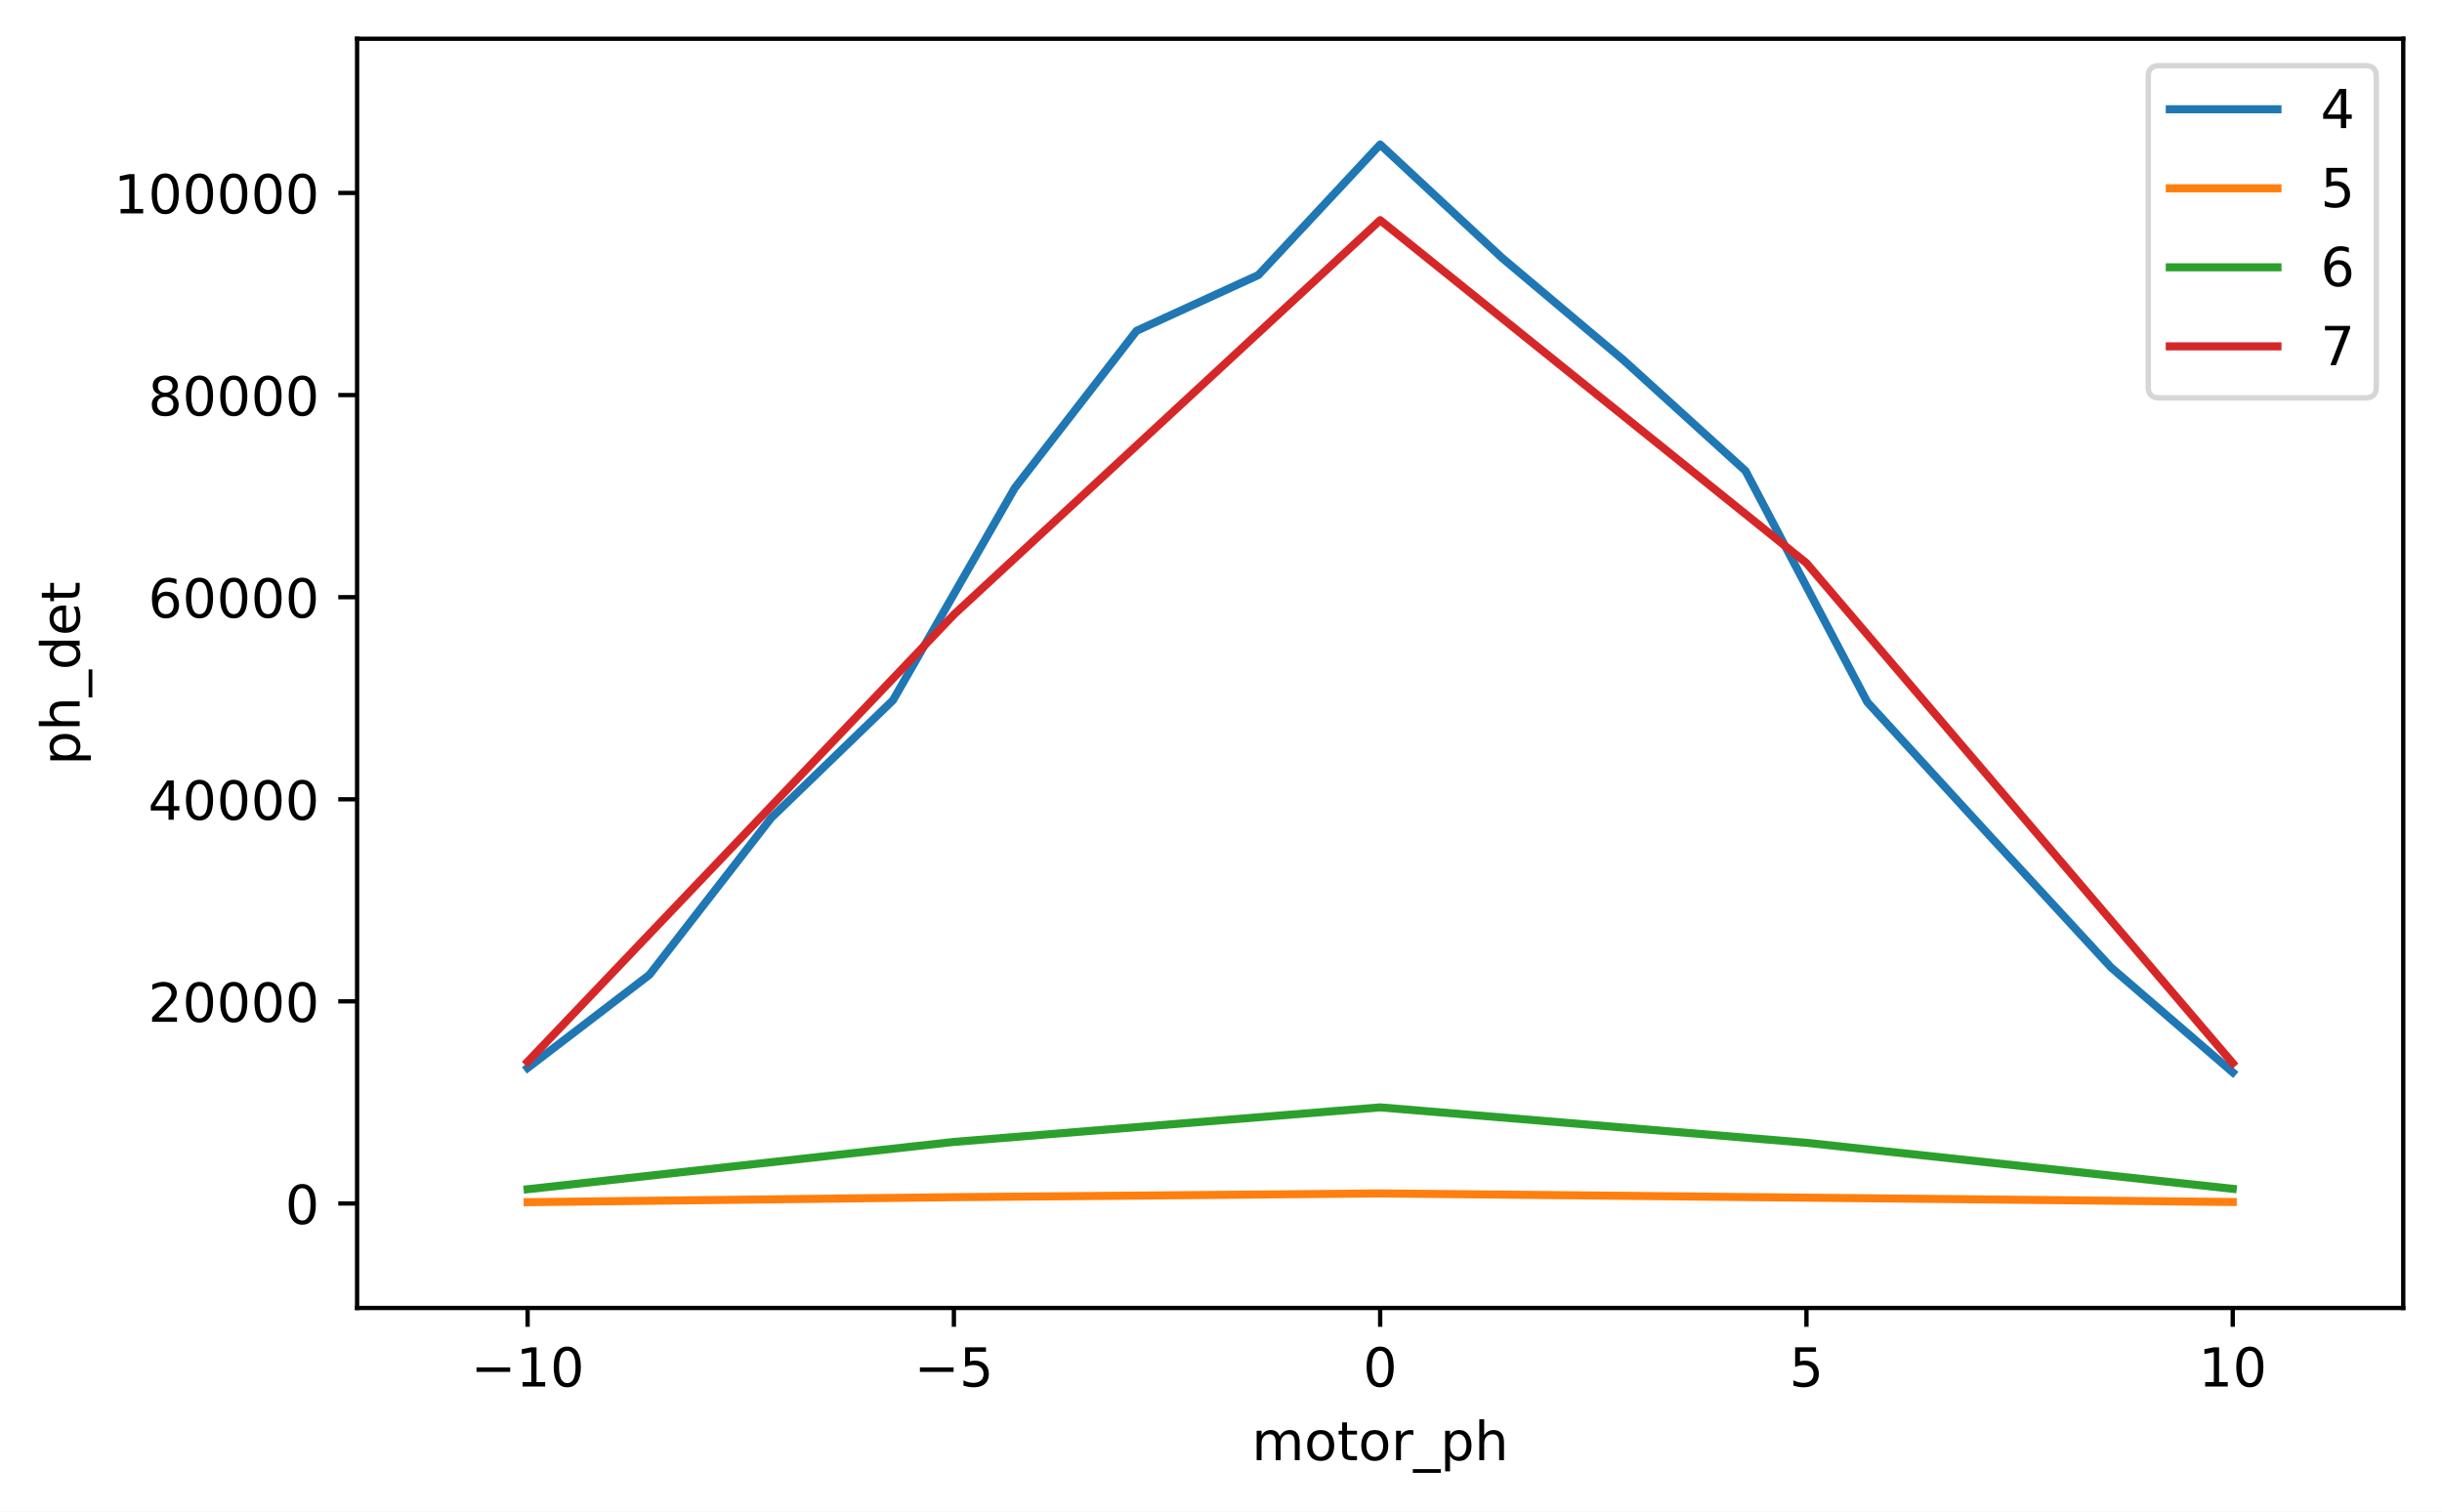
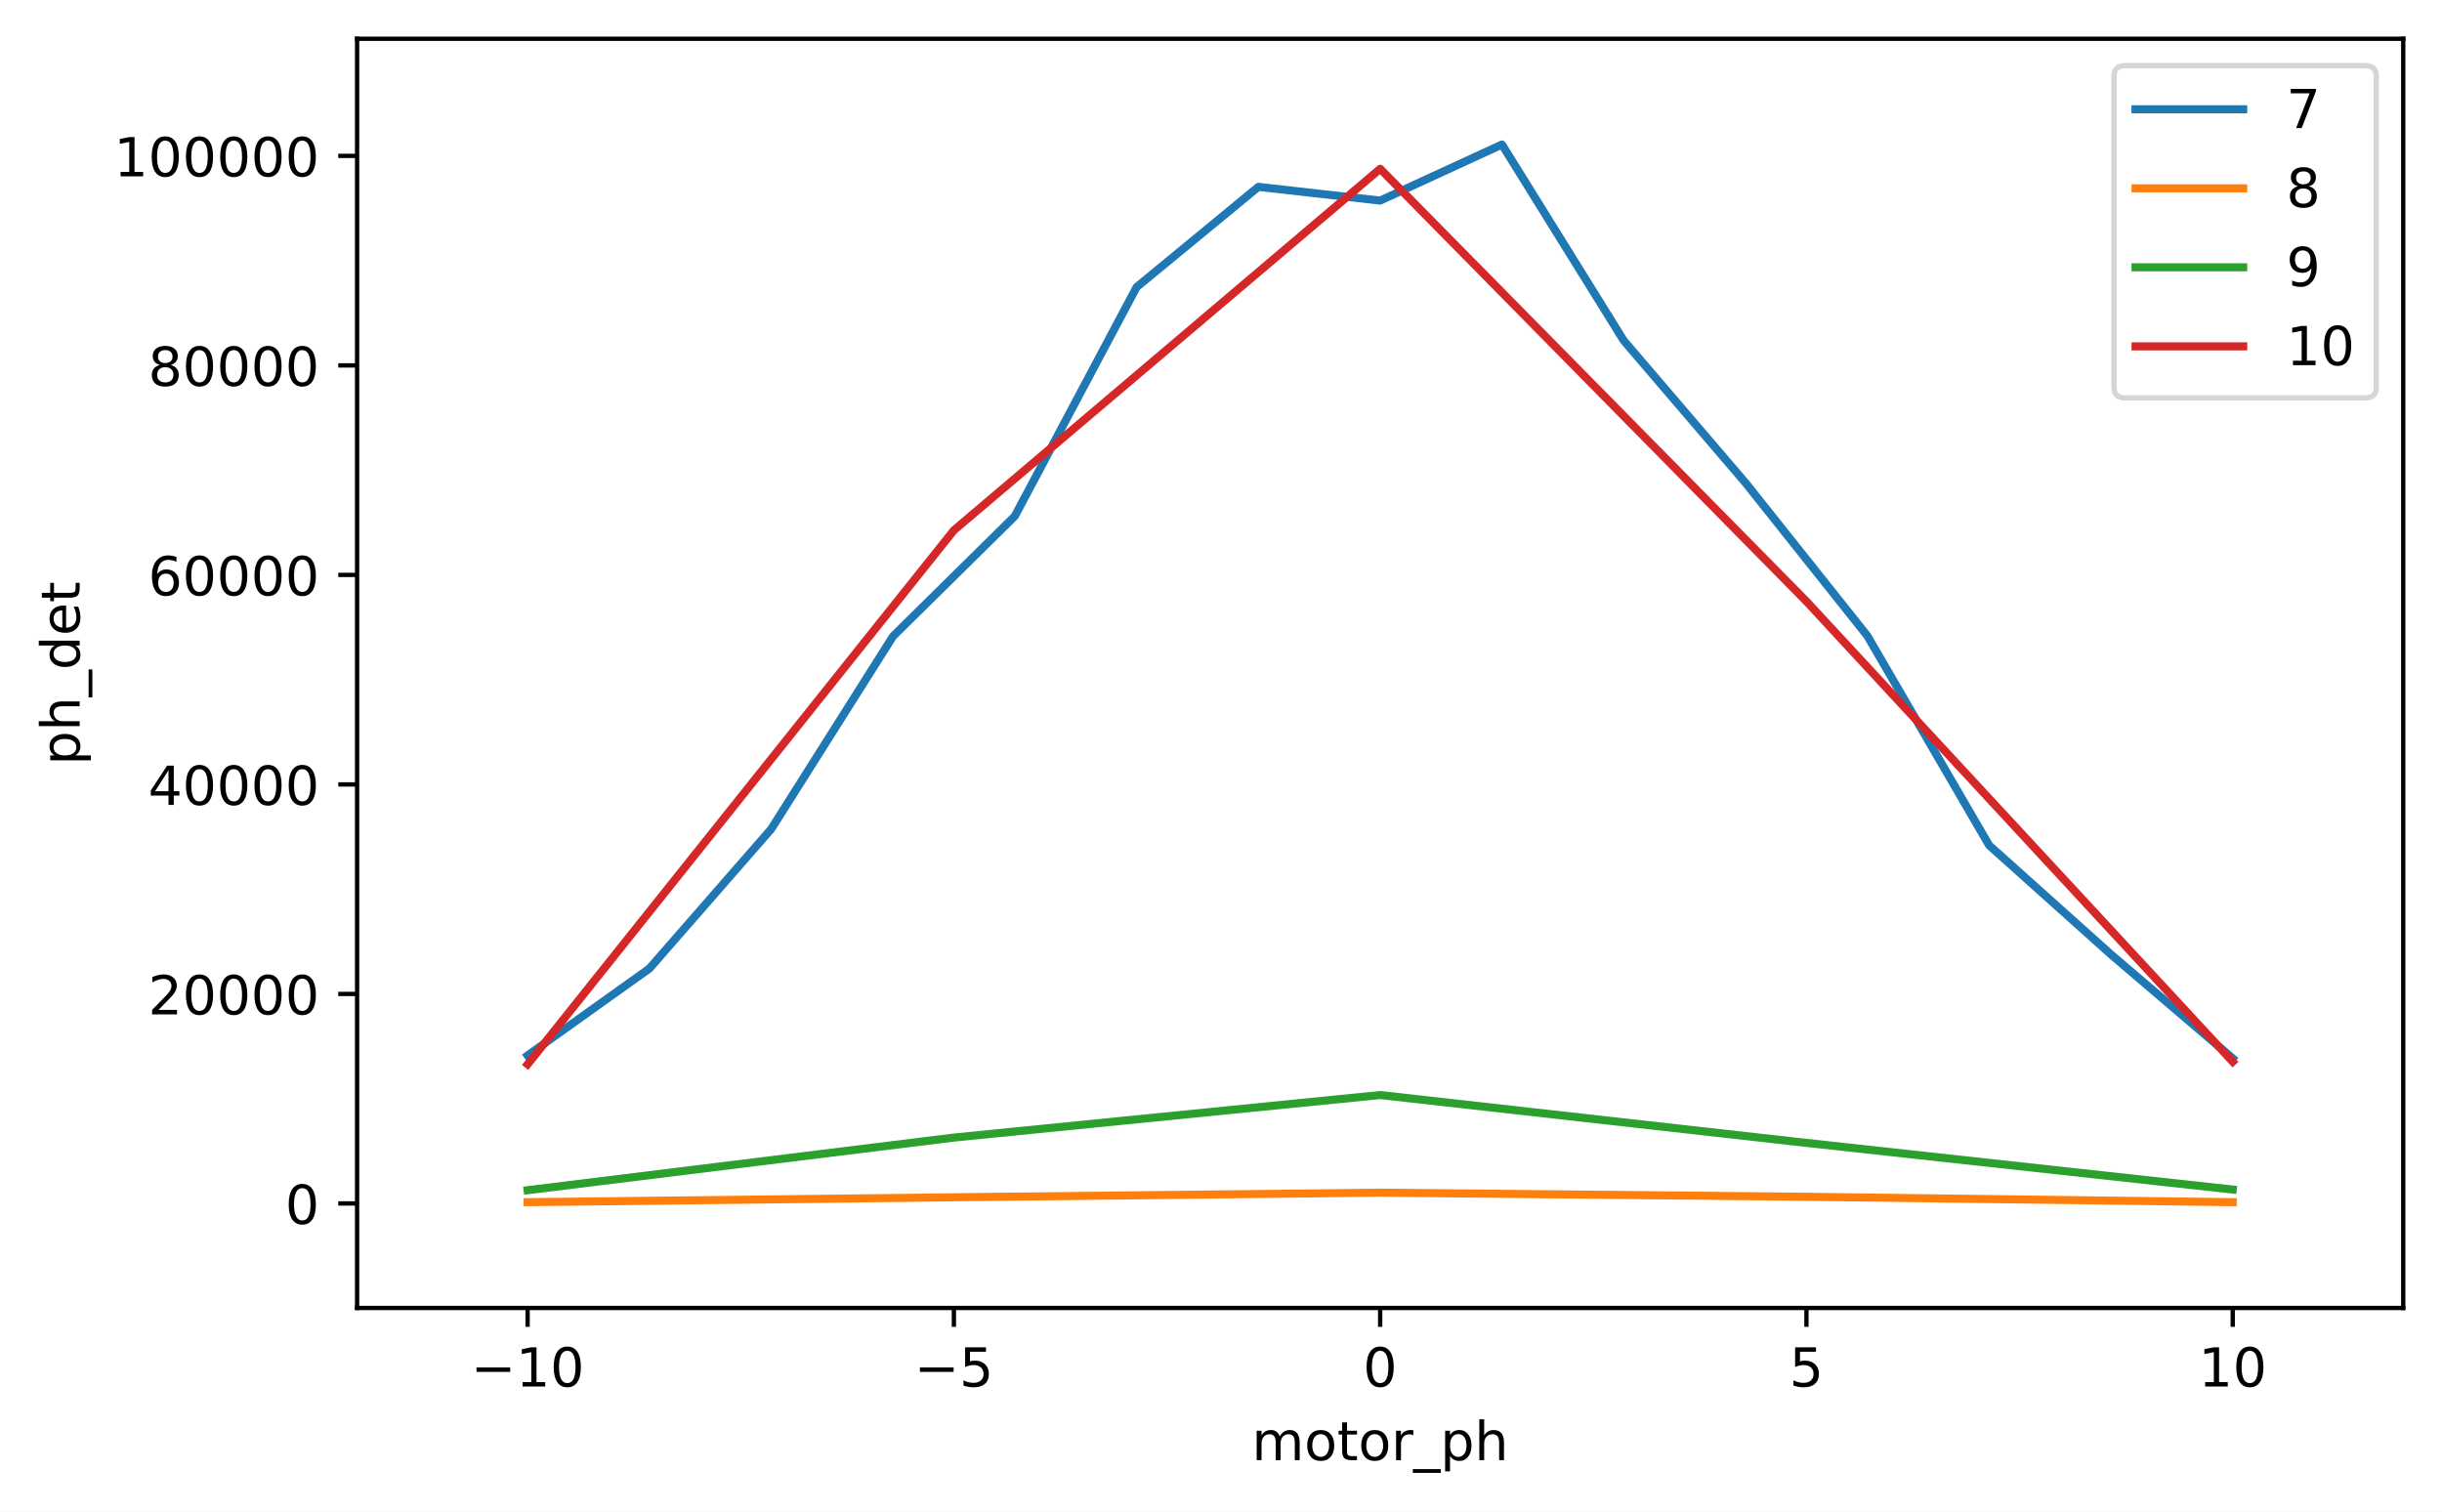
<svg xmlns="http://www.w3.org/2000/svg" xmlns:xlink="http://www.w3.org/1999/xlink" height="280.8pt" version="1.1" viewBox="0 0 453.6 280.8" width="453.6pt">
  <defs>
    <style type="text/css">
*{stroke-linecap:butt;stroke-linejoin:round;}
  </style>
  </defs>
  <g id="figure_1">
    <g id="patch_1">
      <path d="M 0 280.8  L 453.6 280.8  L 453.6 0  L 0 0  z " style="fill:#ffffff;" />
    </g>
    <g id="axes_1">
      <g id="patch_2">
        <path d="M 66.331 242.966  L 446.4 242.966  L 446.4 7.2  L 66.331 7.2  z " style="fill:#ffffff;" />
      </g>
      <g id="matplotlib.axis_1">
        <g id="xtick_1">
          <g id="line2d_1">
            <defs>
-               <path d="M 0 0  L 0 3.5  " id="m53e1be451a" style="stroke:#000000;stroke-width:0.8;" />
-             </defs>
-             <g>
-               <use style="stroke:#000000;stroke-width:0.8;" x="98.004" xlink:href="#m53e1be451a" y="242.966" />
+               <path d="M 0 0  L 0 3.5  " id="md766d97374" style="stroke:#000000;stroke-width:0.8;" />
+             </defs>
+             <g>
+               <use style="stroke:#000000;stroke-width:0.8;" x="98.004" xlink:href="#md766d97374" y="242.966" />
            </g>
          </g>
          <g id="text_1">
            <defs>
              <path d="M 10.594 35.5  L 73.188 35.5  L 73.188 27.203  L 10.594 27.203  z " id="DejaVuSans-8722" />
              <path d="M 12.406 8.297  L 28.516 8.297  L 28.516 63.922  L 10.984 60.406  L 10.984 69.391  L 28.422 72.906  L 38.281 72.906  L 38.281 8.297  L 54.391 8.297  L 54.391 0  L 12.406 0  z " id="DejaVuSans-49" />
              <path d="M 31.781 66.406  Q 24.172 66.406 20.328 58.906  Q 16.5 51.422 16.5 36.375  Q 16.5 21.391 20.328 13.891  Q 24.172 6.391 31.781 6.391  Q 39.453 6.391 43.281 13.891  Q 47.125 21.391 47.125 36.375  Q 47.125 51.422 43.281 58.906  Q 39.453 66.406 31.781 66.406  z M 31.781 74.219  Q 44.047 74.219 50.516 64.516  Q 56.984 54.828 56.984 36.375  Q 56.984 17.969 50.516 8.266  Q 44.047 -1.422 31.781 -1.422  Q 19.531 -1.422 13.062 8.266  Q 6.594 17.969 6.594 36.375  Q 6.594 54.828 13.062 64.516  Q 19.531 74.219 31.781 74.219  z " id="DejaVuSans-48" />
            </defs>
            <g transform="translate(87.4513 257.5641)scale(0.1 -0.1)">
              <use xlink:href="#DejaVuSans-8722" />
              <use x="83.789" xlink:href="#DejaVuSans-49" />
              <use x="147.412" xlink:href="#DejaVuSans-48" />
            </g>
          </g>
        </g>
        <g id="xtick_2">
          <g id="line2d_2">
            <g>
-               <use style="stroke:#000000;stroke-width:0.8;" x="177.185" xlink:href="#m53e1be451a" y="242.966" />
+               <use style="stroke:#000000;stroke-width:0.8;" x="177.185" xlink:href="#md766d97374" y="242.966" />
            </g>
          </g>
          <g id="text_2">
            <defs>
              <path d="M 10.797 72.906  L 49.516 72.906  L 49.516 64.594  L 19.828 64.594  L 19.828 46.734  Q 21.969 47.469 24.109 47.828  Q 26.266 48.188 28.422 48.188  Q 40.625 48.188 47.75 41.5  Q 54.891 34.812 54.891 23.391  Q 54.891 11.625 47.562 5.094  Q 40.234 -1.422 26.906 -1.422  Q 22.312 -1.422 17.547 -0.641  Q 12.797 0.141 7.719 1.703  L 7.719 11.625  Q 12.109 9.234 16.797 8.062  Q 21.484 6.891 26.703 6.891  Q 35.156 6.891 40.078 11.328  Q 45.016 15.766 45.016 23.391  Q 45.016 31 40.078 35.438  Q 35.156 39.891 26.703 39.891  Q 22.75 39.891 18.812 39.016  Q 14.891 38.141 10.797 36.281  z " id="DejaVuSans-53" />
            </defs>
            <g transform="translate(169.8135 257.5641)scale(0.1 -0.1)">
              <use xlink:href="#DejaVuSans-8722" />
              <use x="83.789" xlink:href="#DejaVuSans-53" />
            </g>
          </g>
        </g>
        <g id="xtick_3">
          <g id="line2d_3">
            <g>
-               <use style="stroke:#000000;stroke-width:0.8;" x="256.366" xlink:href="#m53e1be451a" y="242.966" />
+               <use style="stroke:#000000;stroke-width:0.8;" x="256.366" xlink:href="#md766d97374" y="242.966" />
            </g>
          </g>
          <g id="text_3">
            <g transform="translate(253.1844 257.5641)scale(0.1 -0.1)">
              <use xlink:href="#DejaVuSans-48" />
            </g>
          </g>
        </g>
        <g id="xtick_4">
          <g id="line2d_4">
            <g>
-               <use style="stroke:#000000;stroke-width:0.8;" x="335.547" xlink:href="#m53e1be451a" y="242.966" />
+               <use style="stroke:#000000;stroke-width:0.8;" x="335.547" xlink:href="#md766d97374" y="242.966" />
            </g>
          </g>
          <g id="text_4">
            <g transform="translate(332.3654 257.5641)scale(0.1 -0.1)">
              <use xlink:href="#DejaVuSans-53" />
            </g>
          </g>
        </g>
        <g id="xtick_5">
          <g id="line2d_5">
            <g>
-               <use style="stroke:#000000;stroke-width:0.8;" x="414.728" xlink:href="#m53e1be451a" y="242.966" />
+               <use style="stroke:#000000;stroke-width:0.8;" x="414.728" xlink:href="#md766d97374" y="242.966" />
            </g>
          </g>
          <g id="text_5">
            <g transform="translate(408.3651 257.5641)scale(0.1 -0.1)">
              <use xlink:href="#DejaVuSans-49" />
              <use x="63.623" xlink:href="#DejaVuSans-48" />
            </g>
          </g>
        </g>
        <g id="text_6">
          <defs>
            <path d="M 52 44.188  Q 55.375 50.25 60.062 53.125  Q 64.75 56 71.094 56  Q 79.641 56 84.281 50.016  Q 88.922 44.047 88.922 33.016  L 88.922 0  L 79.891 0  L 79.891 32.719  Q 79.891 40.578 77.094 44.375  Q 74.312 48.188 68.609 48.188  Q 61.625 48.188 57.562 43.547  Q 53.516 38.922 53.516 30.906  L 53.516 0  L 44.484 0  L 44.484 32.719  Q 44.484 40.625 41.703 44.406  Q 38.922 48.188 33.109 48.188  Q 26.219 48.188 22.156 43.531  Q 18.109 38.875 18.109 30.906  L 18.109 0  L 9.078 0  L 9.078 54.688  L 18.109 54.688  L 18.109 46.188  Q 21.188 51.219 25.484 53.609  Q 29.781 56 35.688 56  Q 41.656 56 45.828 52.969  Q 50 49.953 52 44.188  z " id="DejaVuSans-109" />
            <path d="M 30.609 48.391  Q 23.391 48.391 19.188 42.75  Q 14.984 37.109 14.984 27.297  Q 14.984 17.484 19.156 11.844  Q 23.344 6.203 30.609 6.203  Q 37.797 6.203 41.984 11.859  Q 46.188 17.531 46.188 27.297  Q 46.188 37.016 41.984 42.703  Q 37.797 48.391 30.609 48.391  z M 30.609 56  Q 42.328 56 49.016 48.375  Q 55.719 40.766 55.719 27.297  Q 55.719 13.875 49.016 6.219  Q 42.328 -1.422 30.609 -1.422  Q 18.844 -1.422 12.172 6.219  Q 5.516 13.875 5.516 27.297  Q 5.516 40.766 12.172 48.375  Q 18.844 56 30.609 56  z " id="DejaVuSans-111" />
            <path d="M 18.312 70.219  L 18.312 54.688  L 36.812 54.688  L 36.812 47.703  L 18.312 47.703  L 18.312 18.016  Q 18.312 11.328 20.141 9.422  Q 21.969 7.516 27.594 7.516  L 36.812 7.516  L 36.812 0  L 27.594 0  Q 17.188 0 13.234 3.875  Q 9.281 7.766 9.281 18.016  L 9.281 47.703  L 2.688 47.703  L 2.688 54.688  L 9.281 54.688  L 9.281 70.219  z " id="DejaVuSans-116" />
            <path d="M 41.109 46.297  Q 39.594 47.172 37.812 47.578  Q 36.031 48 33.891 48  Q 26.266 48 22.188 43.047  Q 18.109 38.094 18.109 28.812  L 18.109 0  L 9.078 0  L 9.078 54.688  L 18.109 54.688  L 18.109 46.188  Q 20.953 51.172 25.484 53.578  Q 30.031 56 36.531 56  Q 37.453 56 38.578 55.875  Q 39.703 55.766 41.062 55.516  z " id="DejaVuSans-114" />
            <path d="M 50.984 -16.609  L 50.984 -23.578  L -0.984 -23.578  L -0.984 -16.609  z " id="DejaVuSans-95" />
            <path d="M 18.109 8.203  L 18.109 -20.797  L 9.078 -20.797  L 9.078 54.688  L 18.109 54.688  L 18.109 46.391  Q 20.953 51.266 25.266 53.625  Q 29.594 56 35.594 56  Q 45.562 56 51.781 48.094  Q 58.016 40.188 58.016 27.297  Q 58.016 14.406 51.781 6.484  Q 45.562 -1.422 35.594 -1.422  Q 29.594 -1.422 25.266 0.953  Q 20.953 3.328 18.109 8.203  z M 48.688 27.297  Q 48.688 37.203 44.609 42.844  Q 40.531 48.484 33.406 48.484  Q 26.266 48.484 22.188 42.844  Q 18.109 37.203 18.109 27.297  Q 18.109 17.391 22.188 11.75  Q 26.266 6.109 33.406 6.109  Q 40.531 6.109 44.609 11.75  Q 48.688 17.391 48.688 27.297  z " id="DejaVuSans-112" />
            <path d="M 54.891 33.016  L 54.891 0  L 45.906 0  L 45.906 32.719  Q 45.906 40.484 42.875 44.328  Q 39.844 48.188 33.797 48.188  Q 26.516 48.188 22.312 43.547  Q 18.109 38.922 18.109 30.906  L 18.109 0  L 9.078 0  L 9.078 75.984  L 18.109 75.984  L 18.109 46.188  Q 21.344 51.125 25.703 53.562  Q 30.078 56 35.797 56  Q 45.219 56 50.047 50.172  Q 54.891 44.344 54.891 33.016  z " id="DejaVuSans-104" />
          </defs>
          <g transform="translate(232.518 271.2422)scale(0.1 -0.1)">
            <use xlink:href="#DejaVuSans-109" />
            <use x="97.412" xlink:href="#DejaVuSans-111" />
            <use x="158.594" xlink:href="#DejaVuSans-116" />
            <use x="197.803" xlink:href="#DejaVuSans-111" />
            <use x="258.984" xlink:href="#DejaVuSans-114" />
            <use x="300.098" xlink:href="#DejaVuSans-95" />
            <use x="350.098" xlink:href="#DejaVuSans-112" />
            <use x="413.574" xlink:href="#DejaVuSans-104" />
          </g>
        </g>
      </g>
      <g id="matplotlib.axis_2">
        <g id="ytick_1">
          <g id="line2d_6">
            <defs>
-               <path d="M 0 0  L -3.5 0  " id="m4db7291b40" style="stroke:#000000;stroke-width:0.8;" />
-             </defs>
-             <g>
-               <use style="stroke:#000000;stroke-width:0.8;" x="66.331" xlink:href="#m4db7291b40" y="223.561" />
+               <path d="M 0 0  L -3.5 0  " id="m53844466c3" style="stroke:#000000;stroke-width:0.8;" />
+             </defs>
+             <g>
+               <use style="stroke:#000000;stroke-width:0.8;" x="66.331" xlink:href="#m53844466c3" y="223.552" />
            </g>
          </g>
          <g id="text_7">
-             <g transform="translate(52.96875 227.3599)scale(0.1 -0.1)">
+             <g transform="translate(52.96875 227.3512)scale(0.1 -0.1)">
              <use xlink:href="#DejaVuSans-48" />
            </g>
          </g>
        </g>
        <g id="ytick_2">
          <g id="line2d_7">
            <g>
-               <use style="stroke:#000000;stroke-width:0.8;" x="66.331" xlink:href="#m4db7291b40" y="186.017" />
+               <use style="stroke:#000000;stroke-width:0.8;" x="66.331" xlink:href="#m53844466c3" y="184.633" />
            </g>
          </g>
          <g id="text_8">
            <defs>
              <path d="M 19.188 8.297  L 53.609 8.297  L 53.609 0  L 7.328 0  L 7.328 8.297  Q 12.938 14.109 22.625 23.891  Q 32.328 33.688 34.812 36.531  Q 39.547 41.844 41.422 45.531  Q 43.312 49.219 43.312 52.781  Q 43.312 58.594 39.234 62.25  Q 35.156 65.922 28.609 65.922  Q 23.969 65.922 18.812 64.312  Q 13.672 62.703 7.812 59.422  L 7.812 69.391  Q 13.766 71.781 18.938 73  Q 24.125 74.219 28.422 74.219  Q 39.75 74.219 46.484 68.547  Q 53.219 62.891 53.219 53.422  Q 53.219 48.922 51.531 44.891  Q 49.859 40.875 45.406 35.406  Q 44.188 33.984 37.641 27.219  Q 31.109 20.453 19.188 8.297  z " id="DejaVuSans-50" />
            </defs>
-             <g transform="translate(27.51875 189.8159)scale(0.1 -0.1)">
+             <g transform="translate(27.51875 188.4325)scale(0.1 -0.1)">
              <use xlink:href="#DejaVuSans-50" />
              <use x="63.623" xlink:href="#DejaVuSans-48" />
              <use x="127.246" xlink:href="#DejaVuSans-48" />
              <use x="190.869" xlink:href="#DejaVuSans-48" />
              <use x="254.492" xlink:href="#DejaVuSans-48" />
            </g>
          </g>
        </g>
        <g id="ytick_3">
          <g id="line2d_8">
            <g>
-               <use style="stroke:#000000;stroke-width:0.8;" x="66.331" xlink:href="#m4db7291b40" y="148.473" />
+               <use style="stroke:#000000;stroke-width:0.8;" x="66.331" xlink:href="#m53844466c3" y="145.715" />
            </g>
          </g>
          <g id="text_9">
            <defs>
              <path d="M 37.797 64.312  L 12.891 25.391  L 37.797 25.391  z M 35.203 72.906  L 47.609 72.906  L 47.609 25.391  L 58.016 25.391  L 58.016 17.188  L 47.609 17.188  L 47.609 0  L 37.797 0  L 37.797 17.188  L 4.891 17.188  L 4.891 26.703  z " id="DejaVuSans-52" />
            </defs>
-             <g transform="translate(27.51875 152.2719)scale(0.1 -0.1)">
+             <g transform="translate(27.51875 149.5138)scale(0.1 -0.1)">
              <use xlink:href="#DejaVuSans-52" />
              <use x="63.623" xlink:href="#DejaVuSans-48" />
              <use x="127.246" xlink:href="#DejaVuSans-48" />
              <use x="190.869" xlink:href="#DejaVuSans-48" />
              <use x="254.492" xlink:href="#DejaVuSans-48" />
            </g>
          </g>
        </g>
        <g id="ytick_4">
          <g id="line2d_9">
            <g>
-               <use style="stroke:#000000;stroke-width:0.8;" x="66.331" xlink:href="#m4db7291b40" y="110.929" />
+               <use style="stroke:#000000;stroke-width:0.8;" x="66.331" xlink:href="#m53844466c3" y="106.796" />
            </g>
          </g>
          <g id="text_10">
            <defs>
              <path d="M 33.016 40.375  Q 26.375 40.375 22.484 35.828  Q 18.609 31.297 18.609 23.391  Q 18.609 15.531 22.484 10.953  Q 26.375 6.391 33.016 6.391  Q 39.656 6.391 43.531 10.953  Q 47.406 15.531 47.406 23.391  Q 47.406 31.297 43.531 35.828  Q 39.656 40.375 33.016 40.375  z M 52.594 71.297  L 52.594 62.312  Q 48.875 64.062 45.094 64.984  Q 41.312 65.922 37.594 65.922  Q 27.828 65.922 22.672 59.328  Q 17.531 52.734 16.797 39.406  Q 19.672 43.656 24.016 45.922  Q 28.375 48.188 33.594 48.188  Q 44.578 48.188 50.953 41.516  Q 57.328 34.859 57.328 23.391  Q 57.328 12.156 50.688 5.359  Q 44.047 -1.422 33.016 -1.422  Q 20.359 -1.422 13.672 8.266  Q 6.984 17.969 6.984 36.375  Q 6.984 53.656 15.188 63.938  Q 23.391 74.219 37.203 74.219  Q 40.922 74.219 44.703 73.484  Q 48.484 72.75 52.594 71.297  z " id="DejaVuSans-54" />
            </defs>
-             <g transform="translate(27.51875 114.728)scale(0.1 -0.1)">
+             <g transform="translate(27.51875 110.5951)scale(0.1 -0.1)">
              <use xlink:href="#DejaVuSans-54" />
              <use x="63.623" xlink:href="#DejaVuSans-48" />
              <use x="127.246" xlink:href="#DejaVuSans-48" />
              <use x="190.869" xlink:href="#DejaVuSans-48" />
              <use x="254.492" xlink:href="#DejaVuSans-48" />
            </g>
          </g>
        </g>
        <g id="ytick_5">
          <g id="line2d_10">
            <g>
-               <use style="stroke:#000000;stroke-width:0.8;" x="66.331" xlink:href="#m4db7291b40" y="73.385" />
+               <use style="stroke:#000000;stroke-width:0.8;" x="66.331" xlink:href="#m53844466c3" y="67.877" />
            </g>
          </g>
          <g id="text_11">
            <defs>
              <path d="M 31.781 34.625  Q 24.75 34.625 20.719 30.859  Q 16.703 27.094 16.703 20.516  Q 16.703 13.922 20.719 10.156  Q 24.75 6.391 31.781 6.391  Q 38.812 6.391 42.859 10.172  Q 46.922 13.969 46.922 20.516  Q 46.922 27.094 42.891 30.859  Q 38.875 34.625 31.781 34.625  z M 21.922 38.812  Q 15.578 40.375 12.031 44.719  Q 8.5 49.078 8.5 55.328  Q 8.5 64.062 14.719 69.141  Q 20.953 74.219 31.781 74.219  Q 42.672 74.219 48.875 69.141  Q 55.078 64.062 55.078 55.328  Q 55.078 49.078 51.531 44.719  Q 48 40.375 41.703 38.812  Q 48.828 37.156 52.797 32.312  Q 56.781 27.484 56.781 20.516  Q 56.781 9.906 50.312 4.234  Q 43.844 -1.422 31.781 -1.422  Q 19.734 -1.422 13.25 4.234  Q 6.781 9.906 6.781 20.516  Q 6.781 27.484 10.781 32.312  Q 14.797 37.156 21.922 38.812  z M 18.312 54.391  Q 18.312 48.734 21.844 45.562  Q 25.391 42.391 31.781 42.391  Q 38.141 42.391 41.719 45.562  Q 45.312 48.734 45.312 54.391  Q 45.312 60.062 41.719 63.234  Q 38.141 66.406 31.781 66.406  Q 25.391 66.406 21.844 63.234  Q 18.312 60.062 18.312 54.391  z " id="DejaVuSans-56" />
            </defs>
-             <g transform="translate(27.51875 77.18398)scale(0.1 -0.1)">
+             <g transform="translate(27.51875 71.6764)scale(0.1 -0.1)">
              <use xlink:href="#DejaVuSans-56" />
              <use x="63.623" xlink:href="#DejaVuSans-48" />
              <use x="127.246" xlink:href="#DejaVuSans-48" />
              <use x="190.869" xlink:href="#DejaVuSans-48" />
              <use x="254.492" xlink:href="#DejaVuSans-48" />
            </g>
          </g>
        </g>
        <g id="ytick_6">
          <g id="line2d_11">
            <g>
-               <use style="stroke:#000000;stroke-width:0.8;" x="66.331" xlink:href="#m4db7291b40" y="35.841" />
+               <use style="stroke:#000000;stroke-width:0.8;" x="66.331" xlink:href="#m53844466c3" y="28.958" />
            </g>
          </g>
          <g id="text_12">
-             <g transform="translate(21.15625 39.64001)scale(0.1 -0.1)">
+             <g transform="translate(21.15625 32.75769)scale(0.1 -0.1)">
              <use xlink:href="#DejaVuSans-49" />
              <use x="63.623" xlink:href="#DejaVuSans-48" />
              <use x="127.246" xlink:href="#DejaVuSans-48" />
              <use x="190.869" xlink:href="#DejaVuSans-48" />
              <use x="254.492" xlink:href="#DejaVuSans-48" />
              <use x="318.115" xlink:href="#DejaVuSans-48" />
            </g>
          </g>
        </g>
        <g id="text_13">
          <defs>
            <path d="M 45.406 46.391  L 45.406 75.984  L 54.391 75.984  L 54.391 0  L 45.406 0  L 45.406 8.203  Q 42.578 3.328 38.25 0.953  Q 33.938 -1.422 27.875 -1.422  Q 17.969 -1.422 11.734 6.484  Q 5.516 14.406 5.516 27.297  Q 5.516 40.188 11.734 48.094  Q 17.969 56 27.875 56  Q 33.938 56 38.25 53.625  Q 42.578 51.266 45.406 46.391  z M 14.797 27.297  Q 14.797 17.391 18.875 11.75  Q 22.953 6.109 30.078 6.109  Q 37.203 6.109 41.297 11.75  Q 45.406 17.391 45.406 27.297  Q 45.406 37.203 41.297 42.844  Q 37.203 48.484 30.078 48.484  Q 22.953 48.484 18.875 42.844  Q 14.797 37.203 14.797 27.297  z " id="DejaVuSans-100" />
            <path d="M 56.203 29.594  L 56.203 25.203  L 14.891 25.203  Q 15.484 15.922 20.484 11.062  Q 25.484 6.203 34.422 6.203  Q 39.594 6.203 44.453 7.469  Q 49.312 8.734 54.109 11.281  L 54.109 2.781  Q 49.266 0.734 44.188 -0.344  Q 39.109 -1.422 33.891 -1.422  Q 20.797 -1.422 13.156 6.188  Q 5.516 13.812 5.516 26.812  Q 5.516 40.234 12.766 48.109  Q 20.016 56 32.328 56  Q 43.359 56 49.781 48.891  Q 56.203 41.797 56.203 29.594  z M 47.219 32.234  Q 47.125 39.594 43.094 43.984  Q 39.062 48.391 32.422 48.391  Q 24.906 48.391 20.391 44.141  Q 15.875 39.891 15.188 32.172  z " id="DejaVuSans-101" />
          </defs>
          <g transform="translate(14.79844 142.1367)rotate(-90)scale(0.1 -0.1)">
            <use xlink:href="#DejaVuSans-112" />
            <use x="63.477" xlink:href="#DejaVuSans-104" />
            <use x="126.855" xlink:href="#DejaVuSans-95" />
            <use x="176.855" xlink:href="#DejaVuSans-100" />
            <use x="240.332" xlink:href="#DejaVuSans-101" />
            <use x="301.855" xlink:href="#DejaVuSans-116" />
          </g>
        </g>
      </g>
      <g id="line2d_12">
-         <path clip-path="url(#pb85042f8c0)" d="M 98.004 198.382  L 120.627 181.08  L 143.25 151.934  L 165.873 130.074  L 188.496 90.646  L 211.119 61.453  L 233.742 51.093  L 256.366 26.847  L 278.989 47.892  L 301.612 66.933  L 324.235 87.477  L 346.858 130.435  L 369.481 155.142  L 392.104 179.691  L 414.728 199.193  " style="fill:none;stroke:#1f77b4;stroke-linecap:square;stroke-width:1.5;" />
+         <path clip-path="url(#p8c1a5075a4)" d="M 98.004 196.062  L 120.627 179.914  L 143.25 154.006  L 165.873 118.205  L 188.496 95.887  L 211.119 53.343  L 233.742 34.711  L 256.366 37.26  L 278.989 26.847  L 301.612 63.269  L 324.235 89.697  L 346.858 118.115  L 369.481 157.024  L 392.104 177.291  L 414.728 196.601  " style="fill:none;stroke:#1f77b4;stroke-linecap:square;stroke-width:1.5;" />
      </g>
      <g id="line2d_13">
-         <path clip-path="url(#pb85042f8c0)" d="M 98.004 223.318  L 177.185 222.389  L 256.366 221.691  L 335.547 222.476  L 414.728 223.283  " style="fill:none;stroke:#ff7f0e;stroke-linecap:square;stroke-width:1.5;" />
+         <path clip-path="url(#p8c1a5075a4)" d="M 98.004 223.318  L 177.185 222.404  L 256.366 221.548  L 335.547 222.314  L 414.728 223.315  " style="fill:none;stroke:#ff7f0e;stroke-linecap:square;stroke-width:1.5;" />
      </g>
      <g id="line2d_14">
-         <path clip-path="url(#pb85042f8c0)" d="M 98.004 220.912  L 177.185 212.123  L 256.366 205.705  L 335.547 212.286  L 414.728 220.835  " style="fill:none;stroke:#2ca02c;stroke-linecap:square;stroke-width:1.5;" />
+         <path clip-path="url(#p8c1a5075a4)" d="M 98.004 221.094  L 177.185 211.314  L 256.366 203.415  L 335.547 212.304  L 414.728 220.972  " style="fill:none;stroke:#2ca02c;stroke-linecap:square;stroke-width:1.5;" />
      </g>
      <g id="line2d_15">
-         <path clip-path="url(#pb85042f8c0)" d="M 98.004 197.233  L 177.185 114.167  L 256.366 40.898  L 335.547 104.603  L 414.728 197.492  " style="fill:none;stroke:#d62728;stroke-linecap:square;stroke-width:1.5;" />
+         <path clip-path="url(#p8c1a5075a4)" d="M 98.004 197.702  L 177.185 98.504  L 256.366 31.36  L 335.547 111.713  L 414.728 197.22  " style="fill:none;stroke:#d62728;stroke-linecap:square;stroke-width:1.5;" />
      </g>
      <g id="patch_3">
        <path d="M 66.331 242.966  L 66.331 7.2  " style="fill:none;stroke:#000000;stroke-linecap:square;stroke-linejoin:miter;stroke-width:0.8;" />
      </g>
      <g id="patch_4">
        <path d="M 446.4 242.966  L 446.4 7.2  " style="fill:none;stroke:#000000;stroke-linecap:square;stroke-linejoin:miter;stroke-width:0.8;" />
      </g>
      <g id="patch_5">
        <path d="M 66.331 242.966  L 446.4 242.966  " style="fill:none;stroke:#000000;stroke-linecap:square;stroke-linejoin:miter;stroke-width:0.8;" />
      </g>
      <g id="patch_6">
        <path d="M 66.331 7.2  L 446.4 7.2  " style="fill:none;stroke:#000000;stroke-linecap:square;stroke-linejoin:miter;stroke-width:0.8;" />
      </g>
      <g id="legend_1">
        <g id="patch_7">
-           <path d="M 401.038 73.912  L 439.4 73.912  Q 441.4 73.912 441.4 71.912  L 441.4 14.2  Q 441.4 12.2 439.4 12.2  L 401.038 12.2  Q 399.038 12.2 399.038 14.2  L 399.038 71.912  Q 399.038 73.912 401.038 73.912  z " style="fill:#ffffff;opacity:0.8;stroke:#cccccc;stroke-linejoin:miter;" />
+           <path d="M 394.675 73.912  L 439.4 73.912  Q 441.4 73.912 441.4 71.912  L 441.4 14.2  Q 441.4 12.2 439.4 12.2  L 394.675 12.2  Q 392.675 12.2 392.675 14.2  L 392.675 71.912  Q 392.675 73.912 394.675 73.912  z " style="fill:#ffffff;opacity:0.8;stroke:#cccccc;stroke-linejoin:miter;" />
        </g>
        <g id="line2d_16">
-           <path d="M 403.038 20.298  L 423.038 20.298  " style="fill:none;stroke:#1f77b4;stroke-linecap:square;stroke-width:1.5;" />
+           <path d="M 396.675 20.298  L 416.675 20.298  " style="fill:none;stroke:#1f77b4;stroke-linecap:square;stroke-width:1.5;" />
        </g>
        <g id="line2d_17" />
        <g id="text_14">
-           <g transform="translate(431.0375 23.79844)scale(0.1 -0.1)">
-             <use xlink:href="#DejaVuSans-52" />
-           </g>
-         </g>
-         <g id="line2d_18">
-           <path d="M 403.038 34.977  L 423.038 34.977  " style="fill:none;stroke:#ff7f0e;stroke-linecap:square;stroke-width:1.5;" />
-         </g>
-         <g id="line2d_19" />
-         <g id="text_15">
-           <g transform="translate(431.0375 38.47656)scale(0.1 -0.1)">
-             <use xlink:href="#DejaVuSans-53" />
-           </g>
-         </g>
-         <g id="line2d_20">
-           <path d="M 403.038 49.655  L 423.038 49.655  " style="fill:none;stroke:#2ca02c;stroke-linecap:square;stroke-width:1.5;" />
-         </g>
-         <g id="line2d_21" />
-         <g id="text_16">
-           <g transform="translate(431.0375 53.15469)scale(0.1 -0.1)">
-             <use xlink:href="#DejaVuSans-54" />
-           </g>
-         </g>
-         <g id="line2d_22">
-           <path d="M 403.038 64.333  L 423.038 64.333  " style="fill:none;stroke:#d62728;stroke-linecap:square;stroke-width:1.5;" />
-         </g>
-         <g id="line2d_23" />
-         <g id="text_17">
          <defs>
            <path d="M 8.203 72.906  L 55.078 72.906  L 55.078 68.703  L 28.609 0  L 18.312 0  L 43.219 64.594  L 8.203 64.594  z " id="DejaVuSans-55" />
          </defs>
-           <g transform="translate(431.0375 67.83281)scale(0.1 -0.1)">
+           <g transform="translate(424.675 23.79844)scale(0.1 -0.1)">
            <use xlink:href="#DejaVuSans-55" />
+           </g>
+         </g>
+         <g id="line2d_18">
+           <path d="M 396.675 34.977  L 416.675 34.977  " style="fill:none;stroke:#ff7f0e;stroke-linecap:square;stroke-width:1.5;" />
+         </g>
+         <g id="line2d_19" />
+         <g id="text_15">
+           <g transform="translate(424.675 38.47656)scale(0.1 -0.1)">
+             <use xlink:href="#DejaVuSans-56" />
+           </g>
+         </g>
+         <g id="line2d_20">
+           <path d="M 396.675 49.655  L 416.675 49.655  " style="fill:none;stroke:#2ca02c;stroke-linecap:square;stroke-width:1.5;" />
+         </g>
+         <g id="line2d_21" />
+         <g id="text_16">
+           <defs>
+             <path d="M 10.984 1.516  L 10.984 10.5  Q 14.703 8.734 18.5 7.812  Q 22.312 6.891 25.984 6.891  Q 35.75 6.891 40.891 13.453  Q 46.047 20.016 46.781 33.406  Q 43.953 29.203 39.594 26.953  Q 35.25 24.703 29.984 24.703  Q 19.047 24.703 12.672 31.312  Q 6.297 37.938 6.297 49.422  Q 6.297 60.641 12.938 67.422  Q 19.578 74.219 30.609 74.219  Q 43.266 74.219 49.922 64.516  Q 56.594 54.828 56.594 36.375  Q 56.594 19.141 48.406 8.859  Q 40.234 -1.422 26.422 -1.422  Q 22.703 -1.422 18.891 -0.688  Q 15.094 0.047 10.984 1.516  z M 30.609 32.422  Q 37.25 32.422 41.125 36.953  Q 45.016 41.5 45.016 49.422  Q 45.016 57.281 41.125 61.844  Q 37.25 66.406 30.609 66.406  Q 23.969 66.406 20.094 61.844  Q 16.219 57.281 16.219 49.422  Q 16.219 41.5 20.094 36.953  Q 23.969 32.422 30.609 32.422  z " id="DejaVuSans-57" />
+           </defs>
+           <g transform="translate(424.675 53.15469)scale(0.1 -0.1)">
+             <use xlink:href="#DejaVuSans-57" />
+           </g>
+         </g>
+         <g id="line2d_22">
+           <path d="M 396.675 64.333  L 416.675 64.333  " style="fill:none;stroke:#d62728;stroke-linecap:square;stroke-width:1.5;" />
+         </g>
+         <g id="line2d_23" />
+         <g id="text_17">
+           <g transform="translate(424.675 67.83281)scale(0.1 -0.1)">
+             <use xlink:href="#DejaVuSans-49" />
+             <use x="63.623" xlink:href="#DejaVuSans-48" />
          </g>
        </g>
      </g>
    </g>
  </g>
  <defs>
-     <clipPath id="pb85042f8c0">
+     <clipPath id="p8c1a5075a4">
      <rect height="235.766" width="380.069" x="66.331" y="7.2" />
    </clipPath>
  </defs>
</svg>
